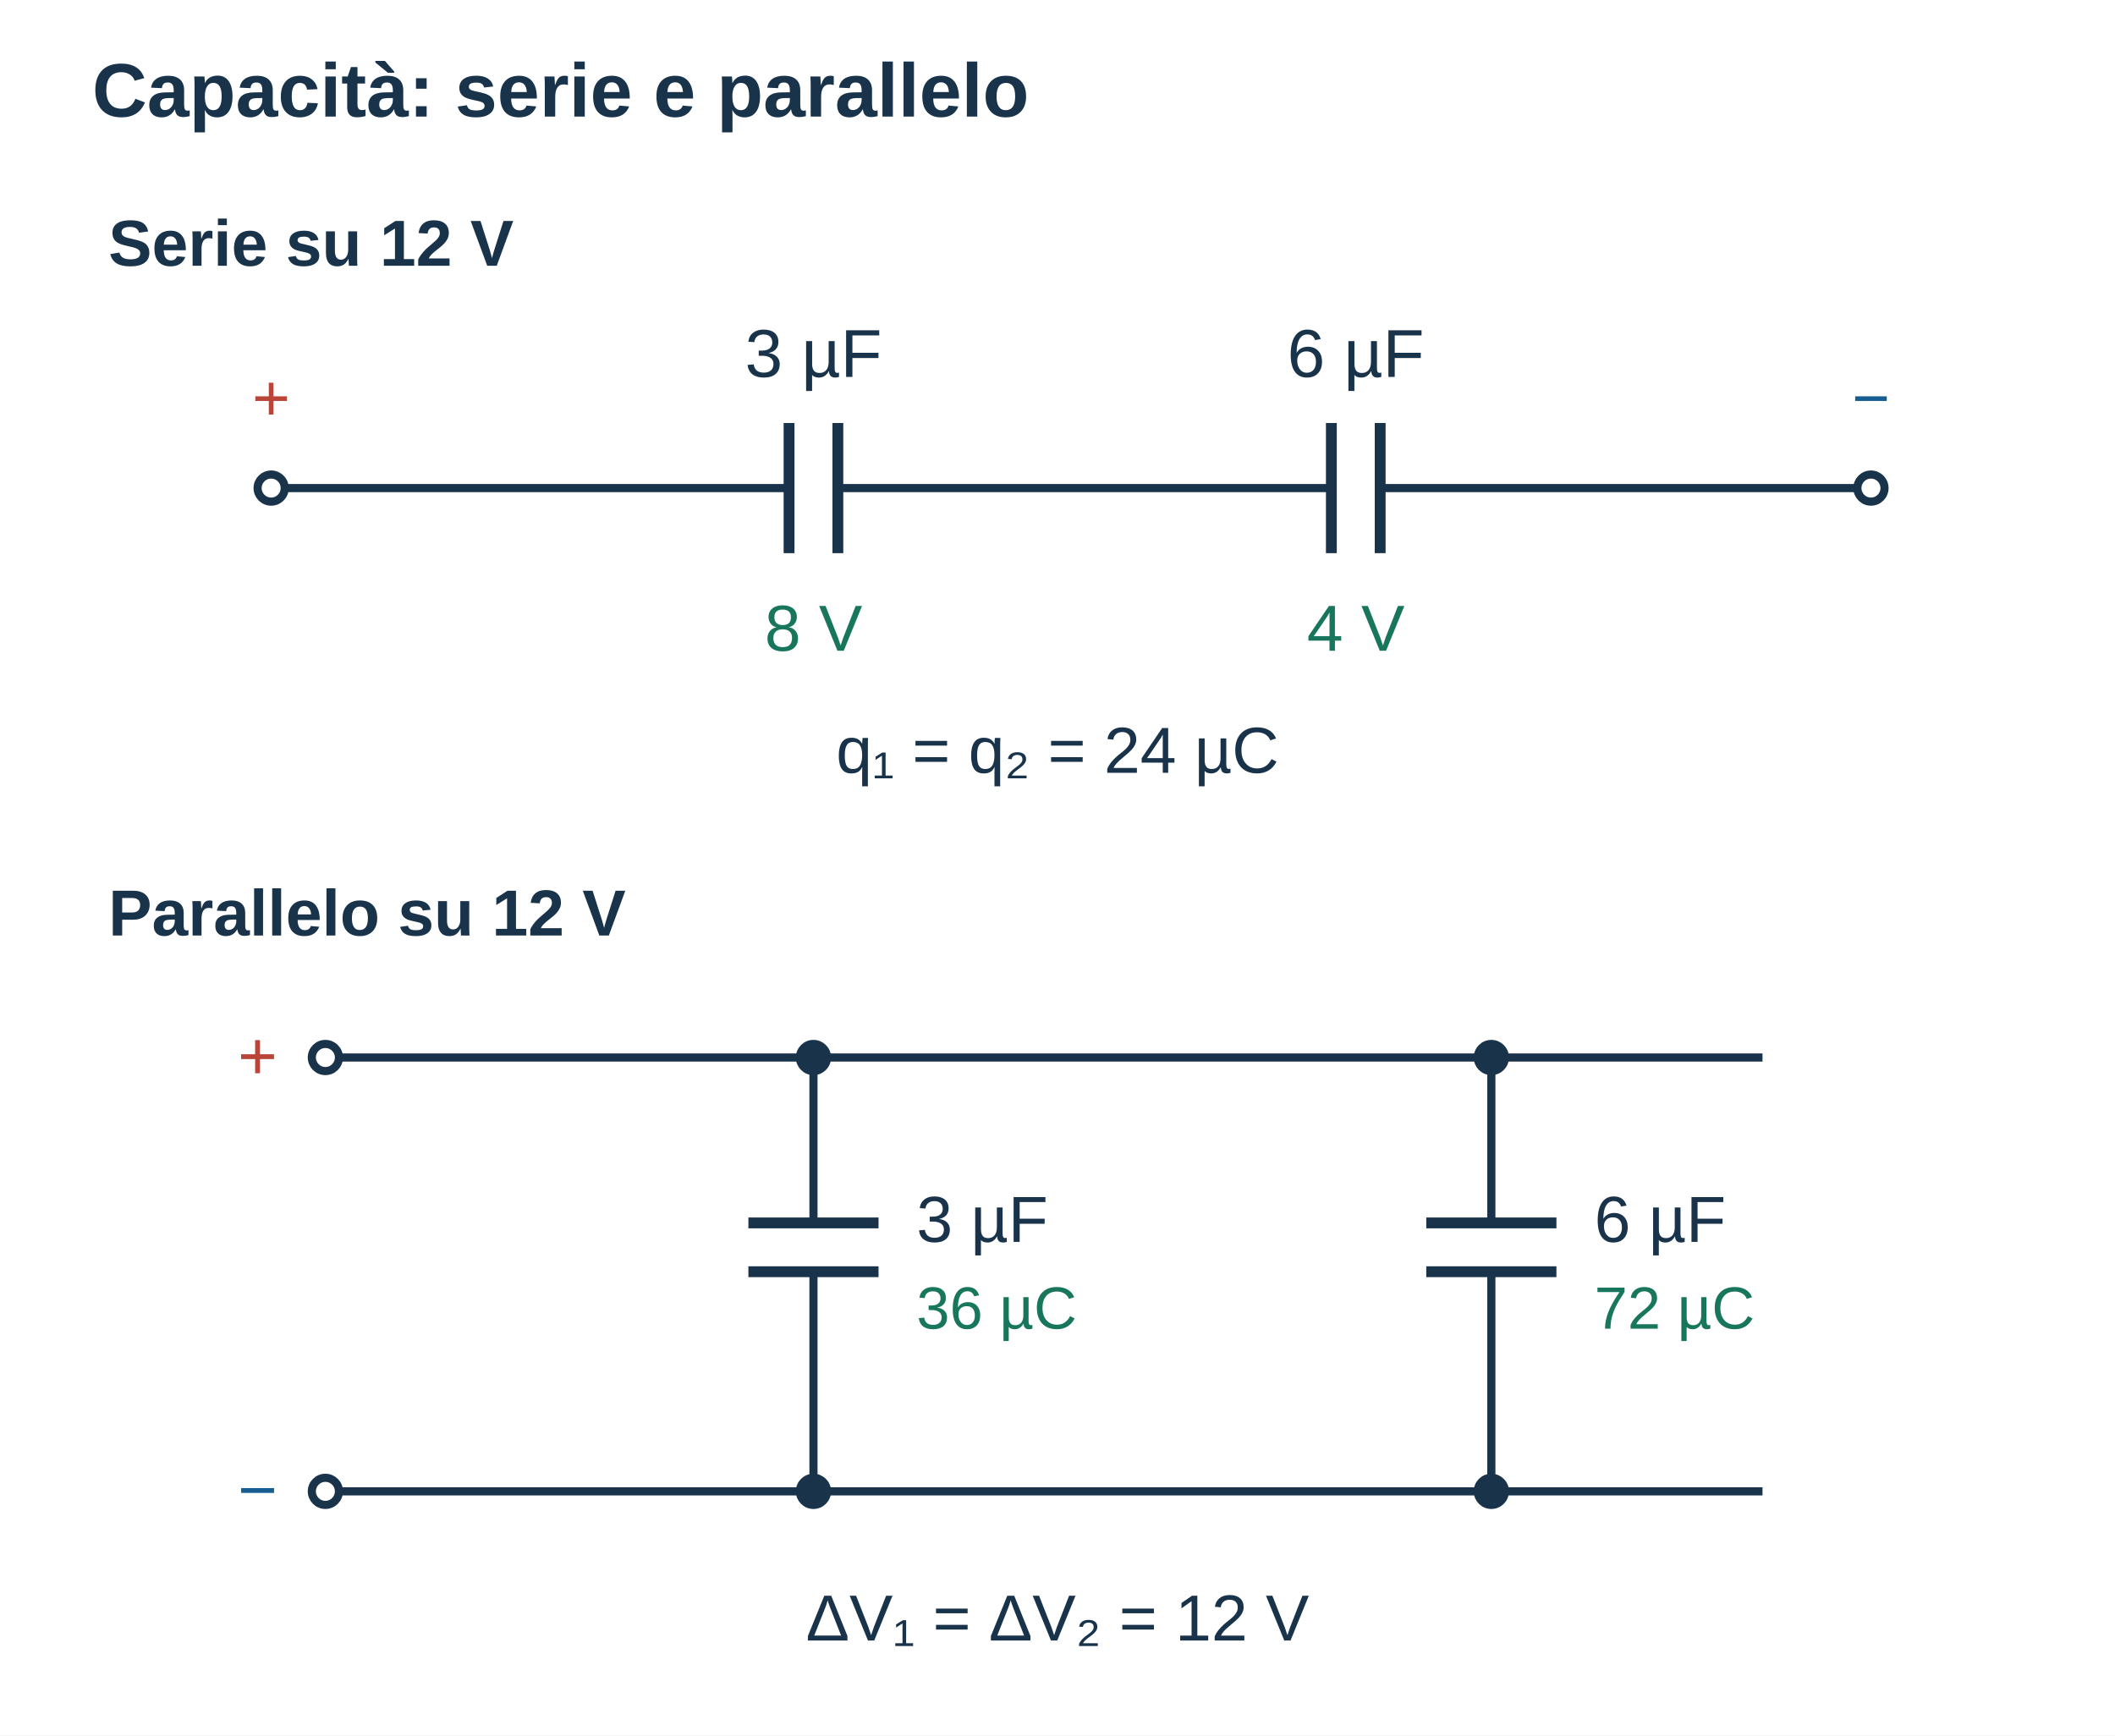
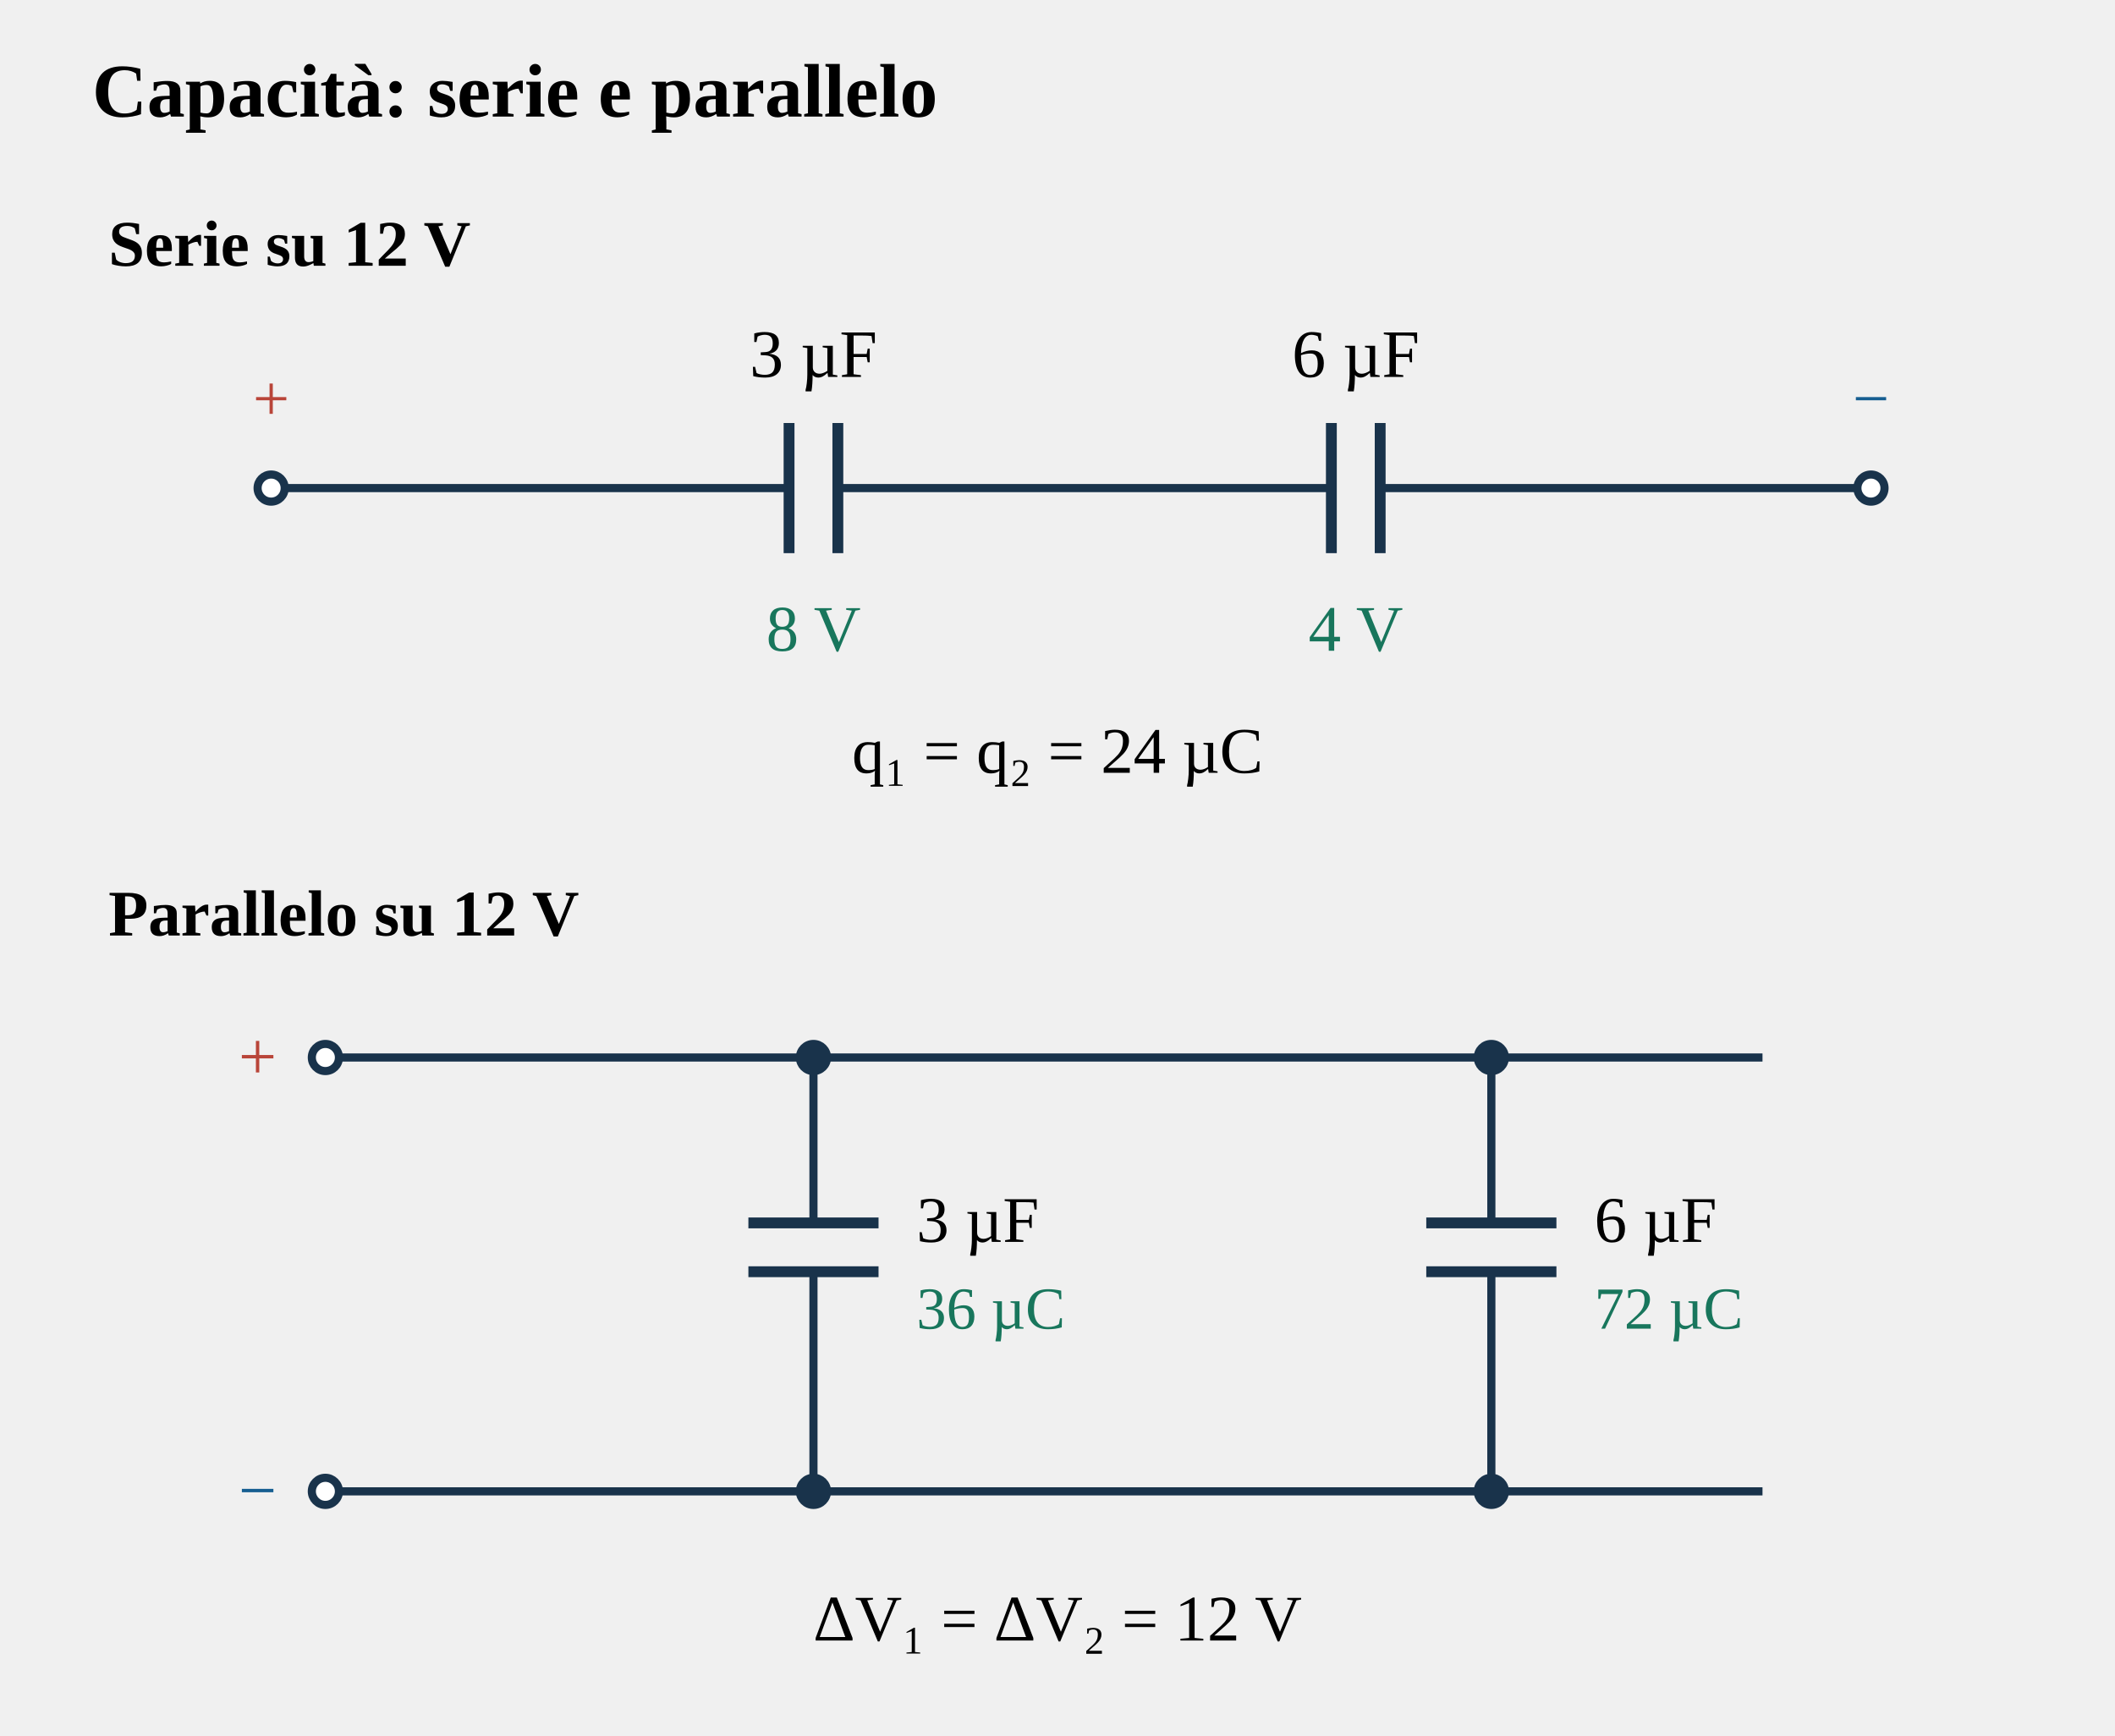
- <svg xmlns="http://www.w3.org/2000/svg" width="780" height="640" viewBox="0 0 780 640" role="img" aria-labelledby="title">
+ <svg xmlns="http://www.w3.org/2000/svg" id="disegno" width="780" height="640" viewBox="0 0 780 640" role="img" aria-labelledby="title">
  <defs>
    <marker id="165e91" viewBox="0 0 10 10" refX="9" refY="5" markerWidth="7" markerHeight="7" orient="auto-start-reverse">
      <path d="M0,0 L10,5 L0,10 Z" fill="#165e91" />
    </marker>
    <marker id="b94539" viewBox="0 0 10 10" refX="9" refY="5" markerWidth="7" markerHeight="7" orient="auto-start-reverse">
      <path d="M0,0 L10,5 L0,10 Z" fill="#b94539" />
    </marker>
    <marker id="18765c" viewBox="0 0 10 10" refX="9" refY="5" markerWidth="7" markerHeight="7" orient="auto-start-reverse">
      <path d="M0,0 L10,5 L0,10 Z" fill="#18765c" />
    </marker>
    <marker id="b76b13" viewBox="0 0 10 10" refX="9" refY="5" markerWidth="7" markerHeight="7" orient="auto-start-reverse">
      <path d="M0,0 L10,5 L0,10 Z" fill="#b76b13" />
    </marker>
    <marker id="19334b" viewBox="0 0 10 10" refX="9" refY="5" markerWidth="7" markerHeight="7" orient="auto-start-reverse">
      <path d="M0,0 L10,5 L0,10 Z" fill="#19334b" />
    </marker>
    <marker id="60768a" viewBox="0 0 10 10" refX="9" refY="5" markerWidth="7" markerHeight="7" orient="auto-start-reverse">
      <path d="M0,0 L10,5 L0,10 Z" fill="#60768a" />
    </marker>
  </defs>
-   <rect width="780" height="640" fill="#ffffff" />
-   <g font-family="Arial, DejaVu Sans, sans-serif">
-     <text x="34" y="43" font-size="28" fill="#19334b" text-anchor="start" font-weight="bold">Capacità: serie e parallelo</text>
-     <text x="40" y="98" font-size="24" fill="#19334b" text-anchor="start" font-weight="bold">Serie su 12 V</text>
+   <g>
+     <text x="34" y="43" font-size="28" fill="currentColor" text-anchor="start" font-weight="bold">Capacità: serie e parallelo</text>
+     <text x="40" y="98" font-size="24" fill="currentColor" text-anchor="start" font-weight="bold">Serie su 12 V</text>
    <path d="M100,180 L291,180" stroke="#19334b" stroke-width="3" fill="none" />
    <path d="M291,156 L291,204" stroke="#19334b" stroke-width="4" fill="none" />
    <path d="M309,156 L309,204" stroke="#19334b" stroke-width="4" fill="none" />
    <path d="M309,180 L491,180" stroke="#19334b" stroke-width="3" fill="none" />
    <path d="M491,156 L491,204" stroke="#19334b" stroke-width="4" fill="none" />
    <path d="M509,156 L509,204" stroke="#19334b" stroke-width="4" fill="none" />
    <path d="M509,180 L690,180" stroke="#19334b" stroke-width="3" fill="none" />
    <circle cx="100" cy="180" r="5" stroke="#19334b" stroke-width="3" fill="white" />
    <circle cx="690" cy="180" r="5" stroke="#19334b" stroke-width="3" fill="white" />
    <text x="100" y="155" font-size="24" fill="#b94539" text-anchor="middle" font-weight="normal">+</text>
    <text x="690" y="155" font-size="24" fill="#165e91" text-anchor="middle" font-weight="normal">−</text>
-     <text x="300" y="139" font-size="25" fill="#19334b" text-anchor="middle" font-weight="normal">3 µF</text>
-     <text x="500" y="139" font-size="25" fill="#19334b" text-anchor="middle" font-weight="normal">6 µF</text>
+     <text x="300" y="139" font-size="25" fill="currentColor" text-anchor="middle" font-weight="normal">3 µF</text>
+     <text x="500" y="139" font-size="25" fill="currentColor" text-anchor="middle" font-weight="normal">6 µF</text>
    <text x="300" y="240" font-size="24" fill="#18765c" text-anchor="middle" font-weight="normal">8 V</text>
    <text x="500" y="240" font-size="24" fill="#18765c" text-anchor="middle" font-weight="normal">4 V</text>
-     <text x="390" y="285" font-size="24" fill="#19334b" text-anchor="middle" font-weight="normal">q₁ = q₂ = 24 µC</text>
-     <text x="40" y="345" font-size="24" fill="#19334b" text-anchor="start" font-weight="bold">Parallelo su 12 V</text>
+     <text x="390" y="285" font-size="24" fill="currentColor" text-anchor="middle" font-weight="normal">q₁ = q₂ = 24 µC</text>
+     <text x="40" y="345" font-size="24" fill="currentColor" text-anchor="start" font-weight="bold">Parallelo su 12 V</text>
    <path d="M120,390 L650,390" stroke="#19334b" stroke-width="3" fill="none" />
    <path d="M120,550 L650,550" stroke="#19334b" stroke-width="3" fill="none" />
    <path d="M300,390 L300,451" stroke="#19334b" stroke-width="3" fill="none" />
    <path d="M276,451 L324,451" stroke="#19334b" stroke-width="4" fill="none" />
    <path d="M276,469 L324,469" stroke="#19334b" stroke-width="4" fill="none" />
    <path d="M300,469 L300,550" stroke="#19334b" stroke-width="3" fill="none" />
-     <text x="338" y="458" font-size="24" fill="#19334b" text-anchor="start" font-weight="normal">3 µF</text>
+     <text x="338" y="458" font-size="24" fill="currentColor" text-anchor="start" font-weight="normal">3 µF</text>
    <text x="338" y="490" font-size="22" fill="#18765c" text-anchor="start" font-weight="normal">36 µC</text>
    <circle cx="300" cy="390" r="5" stroke="#19334b" stroke-width="3" fill="#19334b" />
    <circle cx="300" cy="550" r="5" stroke="#19334b" stroke-width="3" fill="#19334b" />
    <path d="M550,390 L550,451" stroke="#19334b" stroke-width="3" fill="none" />
    <path d="M526,451 L574,451" stroke="#19334b" stroke-width="4" fill="none" />
    <path d="M526,469 L574,469" stroke="#19334b" stroke-width="4" fill="none" />
    <path d="M550,469 L550,550" stroke="#19334b" stroke-width="3" fill="none" />
-     <text x="588" y="458" font-size="24" fill="#19334b" text-anchor="start" font-weight="normal">6 µF</text>
+     <text x="588" y="458" font-size="24" fill="currentColor" text-anchor="start" font-weight="normal">6 µF</text>
    <text x="588" y="490" font-size="22" fill="#18765c" text-anchor="start" font-weight="normal">72 µC</text>
    <circle cx="550" cy="390" r="5" stroke="#19334b" stroke-width="3" fill="#19334b" />
    <circle cx="550" cy="550" r="5" stroke="#19334b" stroke-width="3" fill="#19334b" />
    <circle cx="120" cy="390" r="5" stroke="#19334b" stroke-width="3" fill="white" />
    <circle cx="120" cy="550" r="5" stroke="#19334b" stroke-width="3" fill="white" />
    <text x="95" y="398" font-size="25" fill="#b94539" text-anchor="middle" font-weight="normal">+</text>
    <text x="95" y="558" font-size="25" fill="#165e91" text-anchor="middle" font-weight="normal">−</text>
-     <text x="390" y="605" font-size="24" fill="#19334b" text-anchor="middle" font-weight="normal">ΔV₁ = ΔV₂ = 12 V</text>
+     <text x="390" y="605" font-size="24" fill="currentColor" text-anchor="middle" font-weight="normal">ΔV₁ = ΔV₂ = 12 V</text>
  </g>
</svg>
